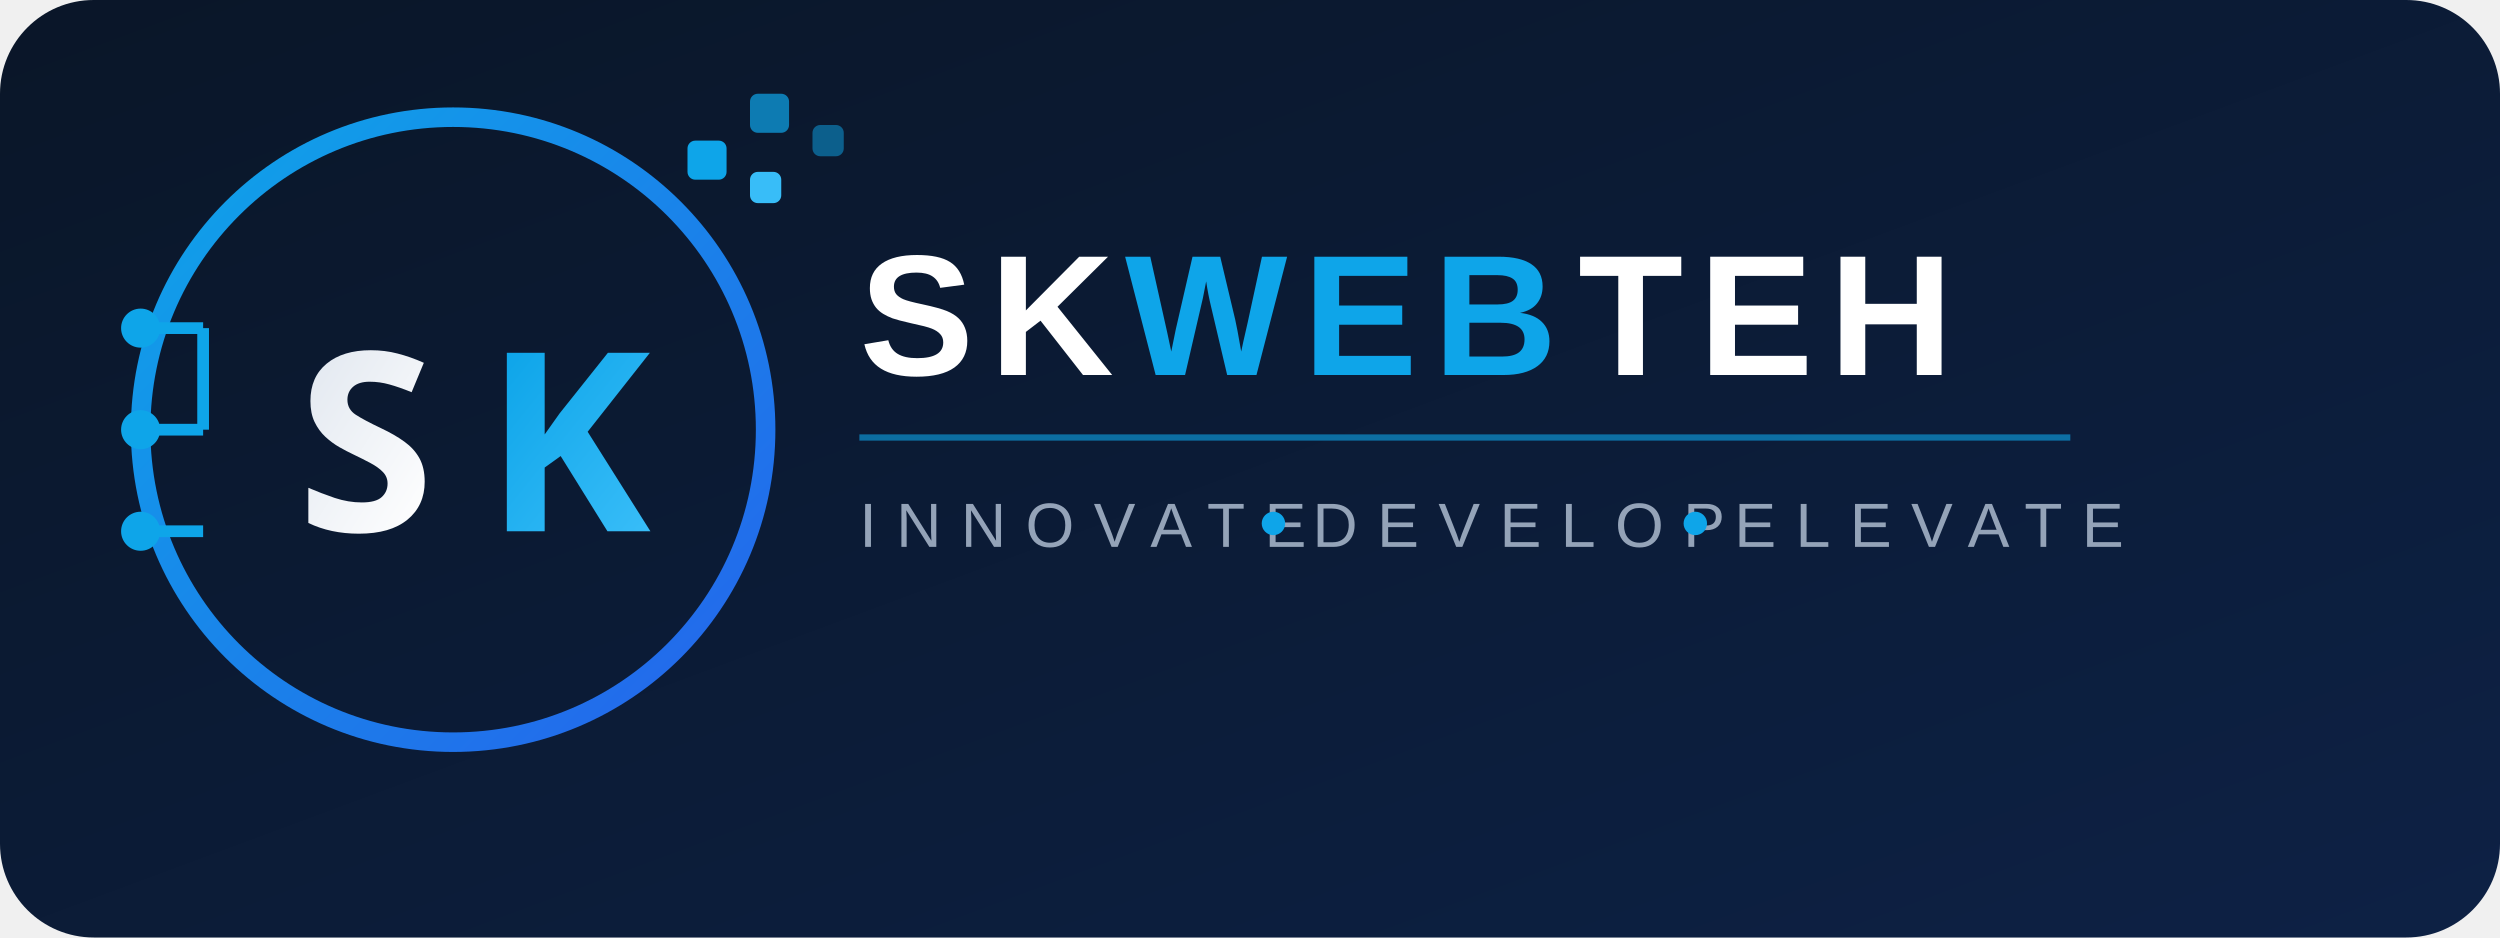
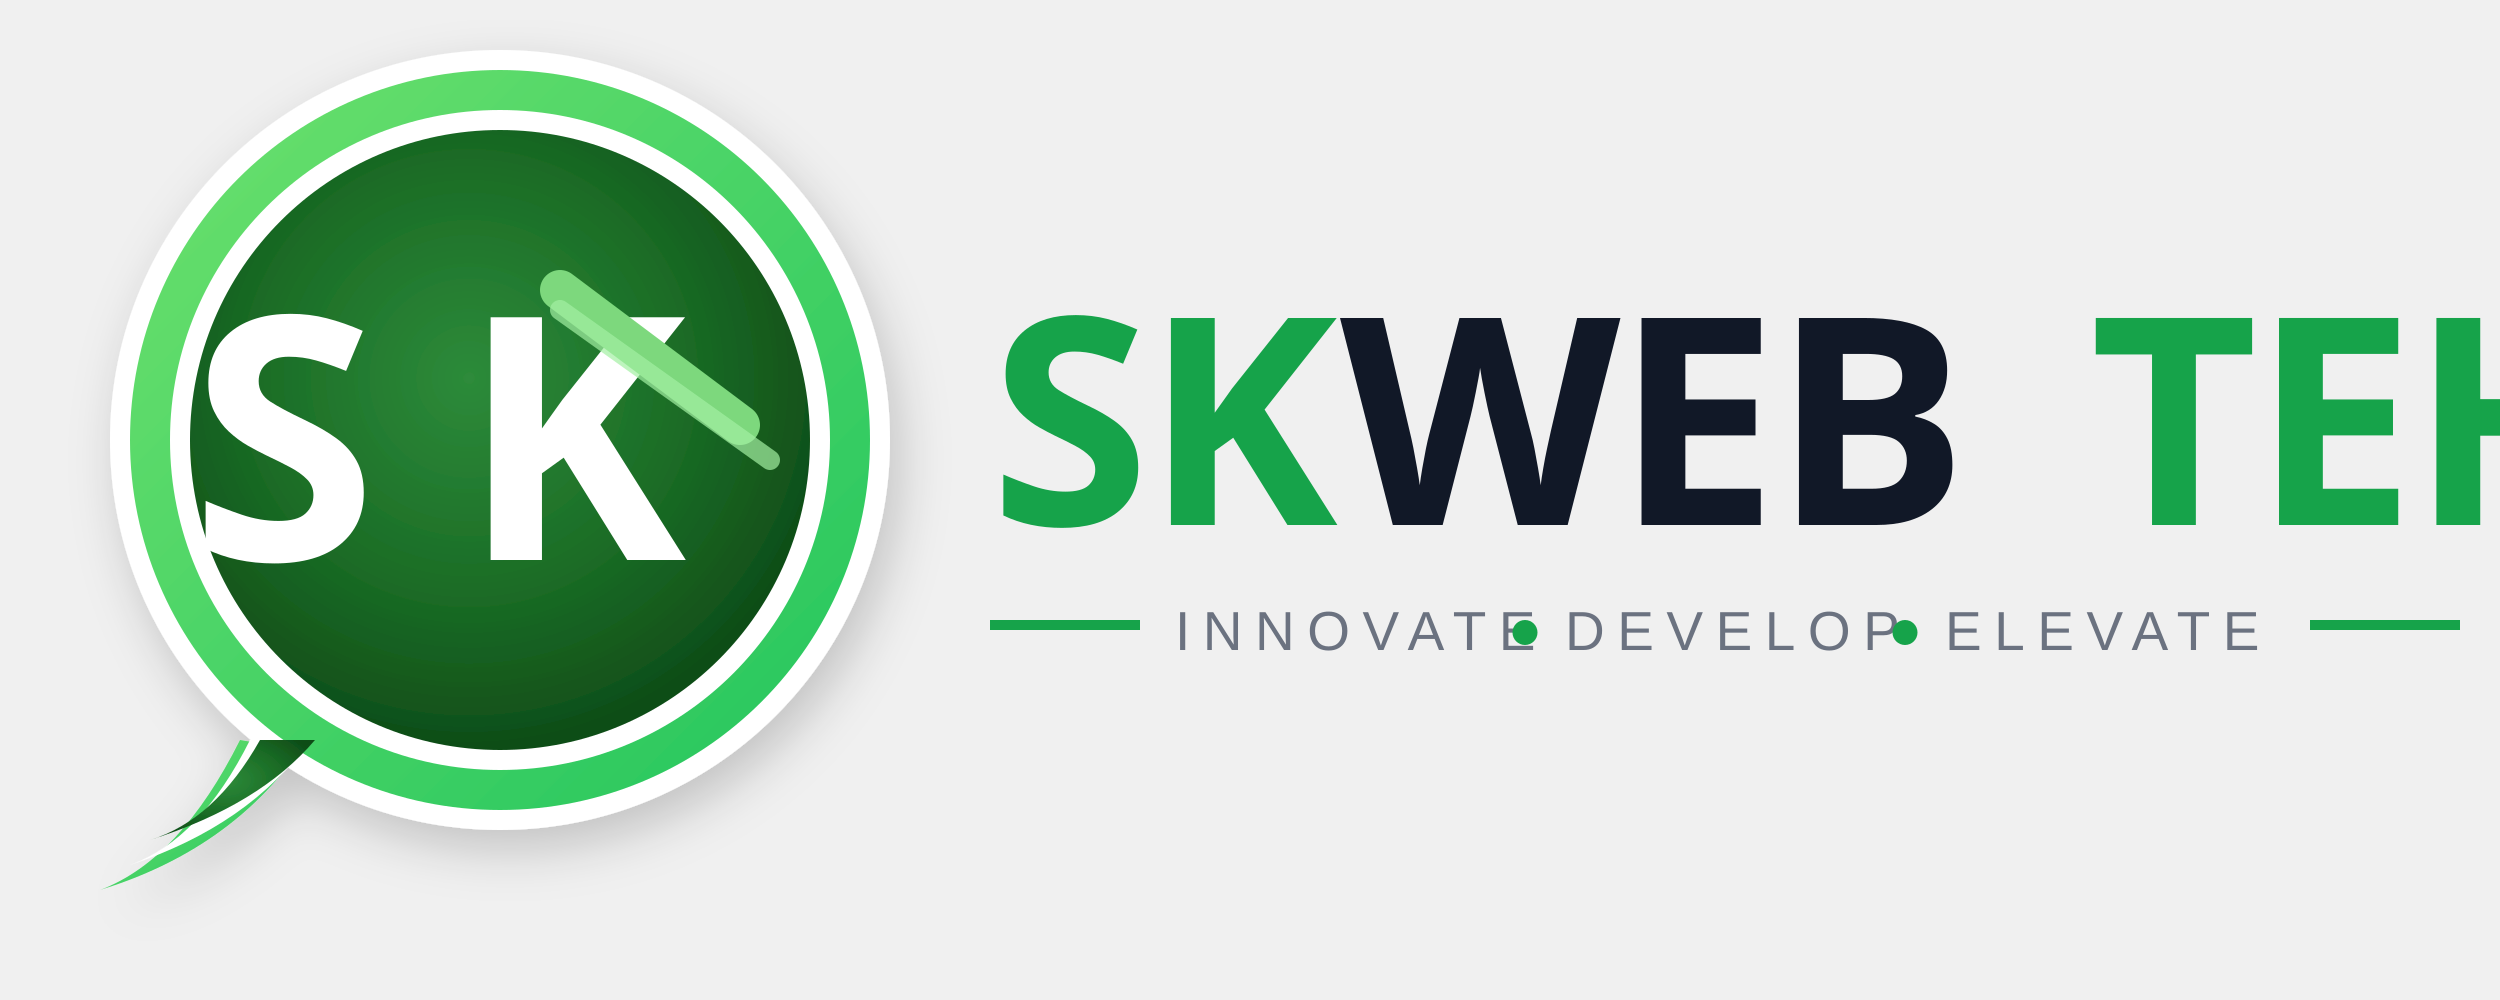
- <svg xmlns="http://www.w3.org/2000/svg" viewBox="0 0 320 120" width="320" height="120">
+ <svg xmlns="http://www.w3.org/2000/svg" viewBox="0 0 500 200" width="500" height="200">
  <defs>
-     <linearGradient id="bgGrad" x1="0%" y1="0%" x2="100%" y2="100%">
-       <stop offset="0%" style="stop-color:#0a1628;stop-opacity:1" />
-       <stop offset="100%" style="stop-color:#0d2145;stop-opacity:1" />
+     <linearGradient id="ringGrad" x1="0%" y1="0%" x2="100%" y2="100%">
+       <stop offset="0%" style="stop-color:#6ee16e" />
+       <stop offset="100%" style="stop-color:#22c55e" />
    </linearGradient>
-     <linearGradient id="circleGrad" x1="0%" y1="0%" x2="100%" y2="100%">
-       <stop offset="0%" style="stop-color:#0ea5e9;stop-opacity:1" />
-       <stop offset="100%" style="stop-color:#2563eb;stop-opacity:1" />
-     </linearGradient>
-     <linearGradient id="sGrad" x1="0%" y1="0%" x2="100%" y2="100%">
-       <stop offset="0%" style="stop-color:#e2e8f0;stop-opacity:1" />
-       <stop offset="100%" style="stop-color:#ffffff;stop-opacity:1" />
-     </linearGradient>
-     <linearGradient id="kGrad" x1="0%" y1="0%" x2="100%" y2="100%">
-       <stop offset="0%" style="stop-color:#0ea5e9;stop-opacity:1" />
-       <stop offset="100%" style="stop-color:#38bdf8;stop-opacity:1" />
-     </linearGradient>
+     <radialGradient id="bubbleFill" cx="45%" cy="40%" r="60%">
+       <stop offset="0%" style="stop-color:#2d8b3a" />
+       <stop offset="60%" style="stop-color:#1a6b25" />
+       <stop offset="100%" style="stop-color:#0f4d18" />
+     </radialGradient>
+     <filter id="shadow" x="-10%" y="-10%" width="130%" height="140%">
+       <feDropShadow dx="2" dy="4" stdDeviation="5" flood-color="#00000030" />
+     </filter>
  </defs>
-   <rect width="320" height="120" rx="12" fill="url(#bgGrad)" />
-   <circle cx="58" cy="55" r="40" fill="none" stroke="url(#circleGrad)" stroke-width="2.5" />
-   <circle cx="18" cy="42" r="2.5" fill="#0ea5e9" />
-   <circle cx="18" cy="55" r="2.5" fill="#0ea5e9" />
-   <circle cx="18" cy="68" r="2.5" fill="#0ea5e9" />
-   <line x1="18" y1="42" x2="26" y2="42" stroke="#0ea5e9" stroke-width="1.5" />
-   <line x1="18" y1="55" x2="26" y2="55" stroke="#0ea5e9" stroke-width="1.5" />
-   <line x1="18" y1="68" x2="26" y2="68" stroke="#0ea5e9" stroke-width="1.5" />
-   <line x1="26" y1="42" x2="26" y2="55" stroke="#0ea5e9" stroke-width="1.5" />
-   <rect x="88" y="18" width="5" height="5" rx="1" fill="#0ea5e9" />
-   <rect x="96" y="12" width="5" height="5" rx="1" fill="#0ea5e9" opacity="0.7" />
-   <rect x="96" y="22" width="4" height="4" rx="1" fill="#38bdf8" />
-   <rect x="104" y="16" width="4" height="4" rx="1" fill="#0ea5e9" opacity="0.5" />
-   <text x="38" y="68" font-family="Arial Black, sans-serif" font-size="32" font-weight="900" fill="url(#sGrad)">S</text>
-   <text x="62" y="68" font-family="Arial Black, sans-serif" font-size="32" font-weight="900" fill="url(#kGrad)">K</text>
-   <text x="110" y="48" font-family="Arial, sans-serif" font-size="22" font-weight="700" letter-spacing="2" fill="white">SK</text>
-   <text x="144" y="48" font-family="Arial, sans-serif" font-size="22" font-weight="700" letter-spacing="2" fill="#0ea5e9">WEB</text>
-   <text x="202" y="48" font-family="Arial, sans-serif" font-size="22" font-weight="700" letter-spacing="2" fill="white">TEH</text>
-   <line x1="110" y1="56" x2="265" y2="56" stroke="#0ea5e9" stroke-width="0.8" opacity="0.6" />
-   <text x="110" y="70" font-family="Arial, sans-serif" font-size="8" letter-spacing="2.5" fill="#94a3b8">INNOVATE</text>
-   <circle cx="163" cy="67" r="1.5" fill="#0ea5e9" />
-   <text x="168" y="70" font-family="Arial, sans-serif" font-size="8" letter-spacing="2.5" fill="#94a3b8">DEVELOP</text>
-   <circle cx="217" cy="67" r="1.5" fill="#0ea5e9" />
-   <text x="222" y="70" font-family="Arial, sans-serif" font-size="8" letter-spacing="2.5" fill="#94a3b8">ELEVATE</text>
+   <g filter="url(#shadow)">
+     <circle cx="100" cy="88" r="78" fill="white" />
+     <circle cx="100" cy="88" r="74" fill="url(#ringGrad)" />
+     <circle cx="100" cy="88" r="66" fill="white" />
+     <circle cx="100" cy="88" r="62" fill="url(#bubbleFill)" />
+     <path d="M 48 148 Q 36 172 20 178 Q 46 170 60 150 Z" fill="url(#ringGrad)" />
+     <path d="M 50 148 Q 40 168 26 173 Q 50 165 62 148 Z" fill="white" />
+     <path d="M 52 148 Q 43 164 30 168 Q 52 161 63 148 Z" fill="url(#bubbleFill)" />
+   </g>
+   <text x="38" y="112" font-family="Arial Black, Impact, sans-serif" font-size="68" font-weight="900" fill="white" letter-spacing="-3">S</text>
+   <text x="92" y="112" font-family="Arial Black, Impact, sans-serif" font-size="68" font-weight="900" fill="white" letter-spacing="-3">K</text>
+   <line x1="112" y1="58" x2="148" y2="85" stroke="#7dd87d" stroke-width="8" stroke-linecap="round" />
+   <line x1="112" y1="62" x2="154" y2="92" stroke="#a3f0a3" stroke-width="4" stroke-linecap="round" opacity="0.7" />
+   <text x="198" y="105" font-family="Arial Black, Impact, sans-serif" font-size="58" font-weight="900" fill="#16a34a" letter-spacing="-1">SK</text>
+   <text x="268" y="105" font-family="Arial Black, Impact, sans-serif" font-size="58" font-weight="900" fill="#111827" letter-spacing="-1">WEB</text>
+   <text x="418" y="105" font-family="Arial Black, Impact, sans-serif" font-size="58" font-weight="900" fill="#16a34a" letter-spacing="-1">TEH</text>
+   <line x1="198" y1="125" x2="228" y2="125" stroke="#16a34a" stroke-width="2" />
+   <line x1="462" y1="125" x2="492" y2="125" stroke="#16a34a" stroke-width="2" />
+   <text x="235" y="130" font-family="Arial, sans-serif" font-size="11" letter-spacing="2.5" fill="#6b7280" font-weight="500">INNOVATE</text>
+   <circle cx="305" cy="126.5" r="2.5" fill="#16a34a" />
+   <text x="313" y="130" font-family="Arial, sans-serif" font-size="11" letter-spacing="2.5" fill="#6b7280" font-weight="500">DEVELOP</text>
+   <circle cx="381" cy="126.5" r="2.5" fill="#16a34a" />
+   <text x="389" y="130" font-family="Arial, sans-serif" font-size="11" letter-spacing="2.5" fill="#6b7280" font-weight="500">ELEVATE</text>
</svg>
